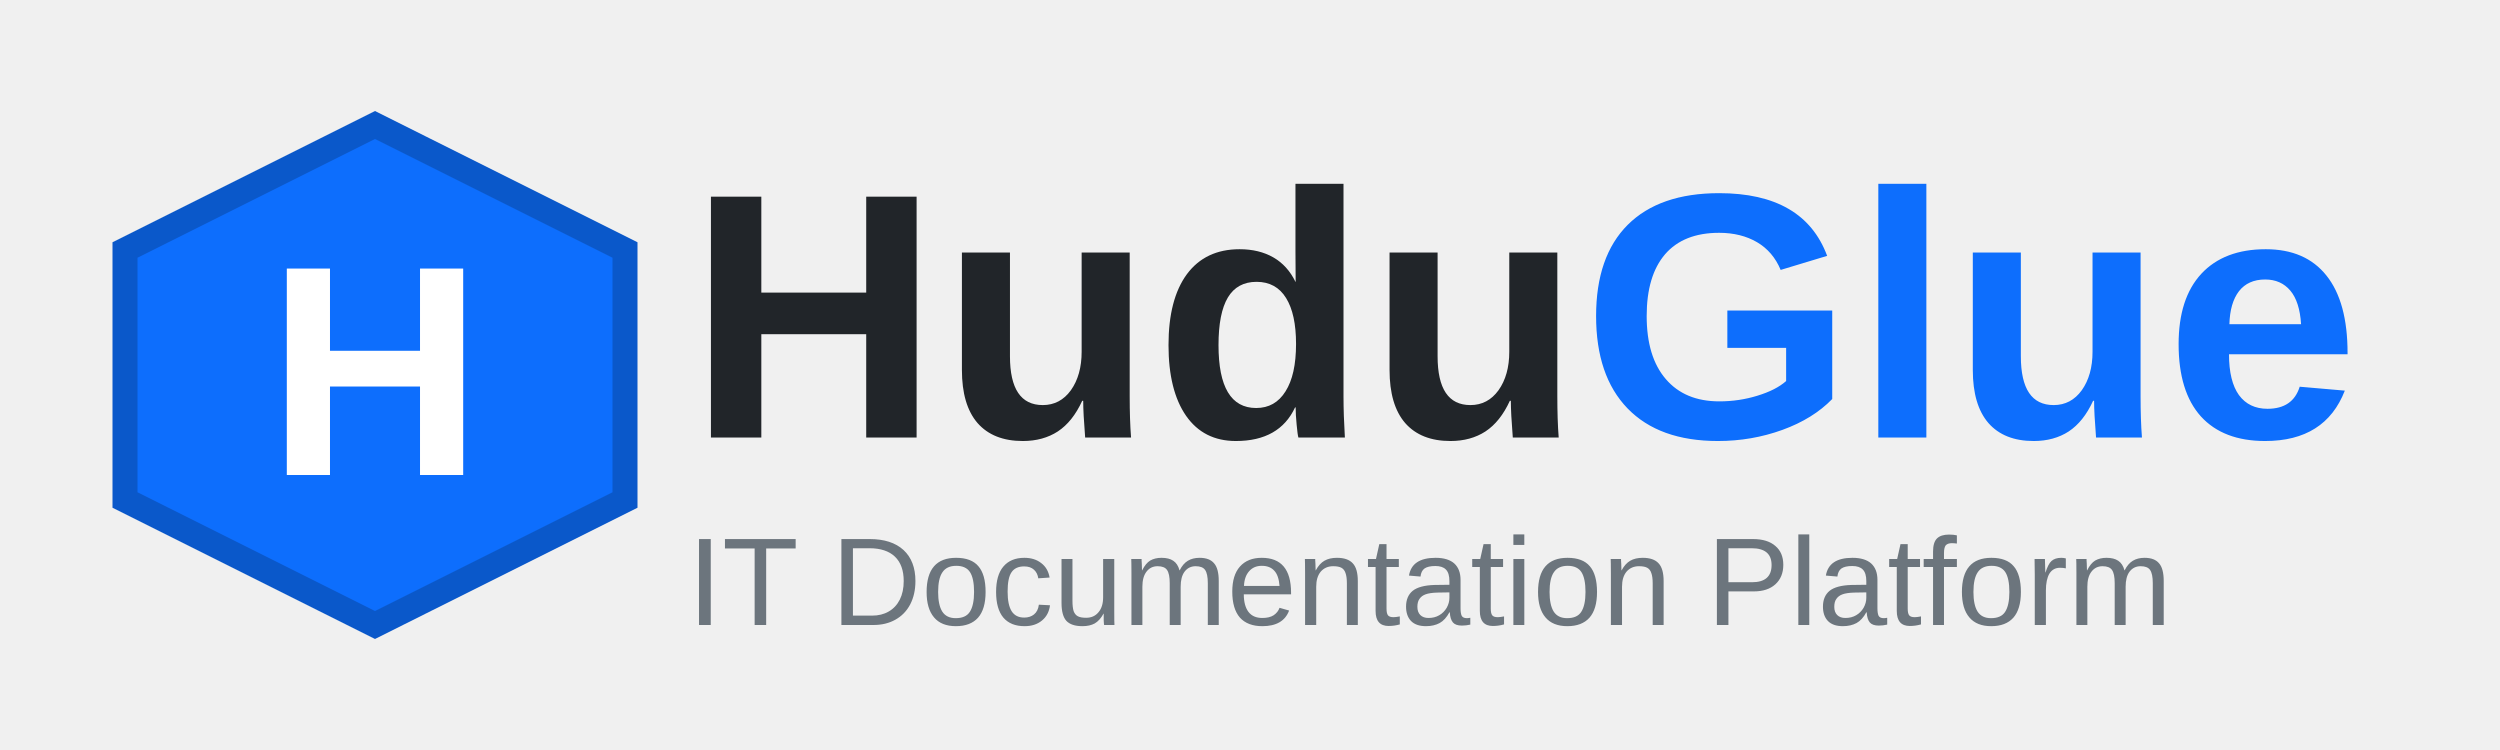
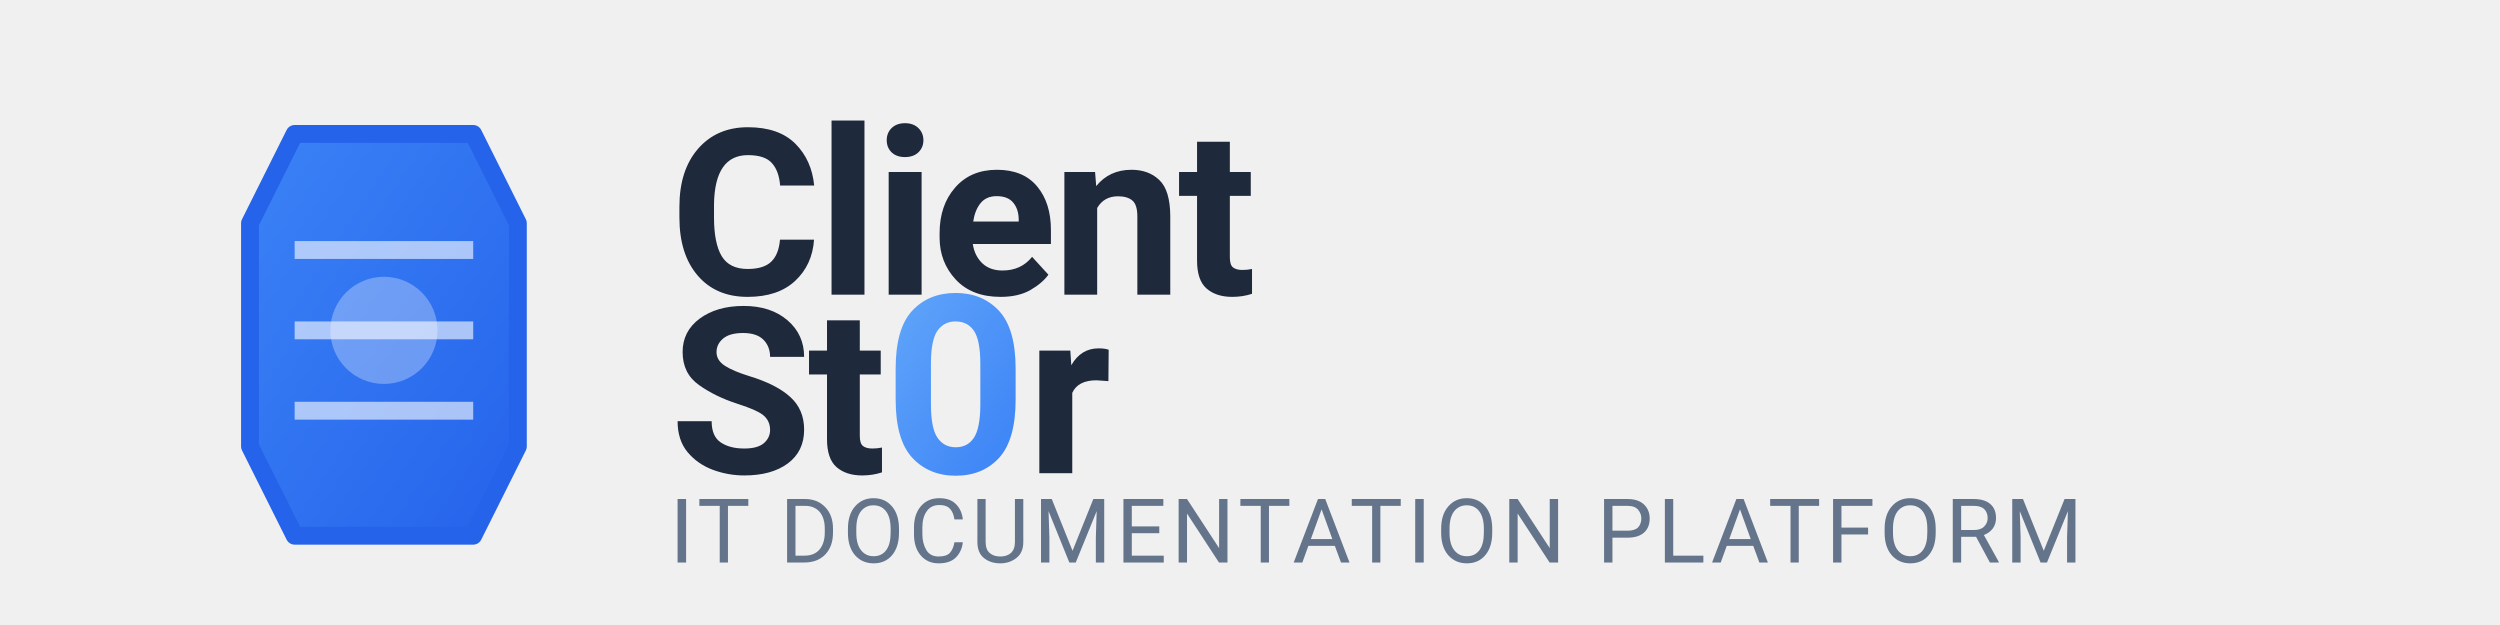
- <svg xmlns="http://www.w3.org/2000/svg" viewBox="0 0 200 60" width="200" height="60">
-   <rect width="200" height="60" fill="none" />
-   <g transform="translate(10, 10)">
-     <polygon points="20,0 40,10 40,30 20,40 0,30 0,10" fill="#0d6efd" stroke="#0a58ca" stroke-width="2" />
-     <text x="20" y="28" font-family="Arial, sans-serif" font-size="24" font-weight="bold" fill="white" text-anchor="middle">H</text>
+ <svg xmlns="http://www.w3.org/2000/svg" viewBox="0 0 280 70" width="280" height="70">
+   <defs>
+     <linearGradient id="iconGradient" x1="0%" y1="0%" x2="100%" y2="100%">
+       <stop offset="0%" style="stop-color:#3b82f6;stop-opacity:1" />
+       <stop offset="100%" style="stop-color:#2563eb;stop-opacity:1" />
+     </linearGradient>
+     <linearGradient id="zeroGradient" x1="0%" y1="0%" x2="100%" y2="100%">
+       <stop offset="0%" style="stop-color:#60a5fa;stop-opacity:1" />
+       <stop offset="100%" style="stop-color:#3b82f6;stop-opacity:1" />
+     </linearGradient>
+   </defs>
+   <g transform="translate(8, 10)">
+     <path d="M 25 5 L 45 5 L 50 15 L 50 40 L 45 50 L 25 50 L 20 40 L 20 15 Z" fill="url(#iconGradient)" stroke="#2563eb" stroke-width="2" stroke-linejoin="round" />
+     <line x1="25" y1="18" x2="45" y2="18" stroke="white" stroke-width="2" opacity="0.6" />
+     <line x1="25" y1="27" x2="45" y2="27" stroke="white" stroke-width="2" opacity="0.6" />
+     <line x1="25" y1="36" x2="45" y2="36" stroke="white" stroke-width="2" opacity="0.6" />
+     <circle cx="35" cy="27" r="6" fill="white" opacity="0.3" />
  </g>
-   <text x="55" y="35" font-family="Arial, sans-serif" font-size="28" font-weight="bold" fill="#212529">
-     Hudu<tspan fill="#0d6efd">Glue</tspan>
-   </text>
-   <text x="55" y="50" font-family="Arial, sans-serif" font-size="10" fill="#6c757d">
-     IT Documentation Platform
-   </text>
+   <text x="75" y="33" font-family="'Segoe UI', 'Roboto', 'Arial', sans-serif" font-size="26" font-weight="600" fill="#1e293b" letter-spacing="-0.5">Client</text>
+   <text x="75" y="53" font-family="'Segoe UI', 'Roboto', 'Arial', sans-serif" font-size="26" font-weight="600" fill="#1e293b" letter-spacing="-0.5">St</text>
+   <text x="99" y="53" font-family="'Segoe UI', 'Roboto', 'Arial', sans-serif" font-size="28" font-weight="700" fill="url(#zeroGradient)" letter-spacing="-0.5">0</text>
+   <text x="115" y="53" font-family="'Segoe UI', 'Roboto', 'Arial', sans-serif" font-size="26" font-weight="600" fill="#1e293b" letter-spacing="-0.5">r</text>
+   <text x="75" y="63" font-family="'Segoe UI', 'Roboto', 'Arial', sans-serif" font-size="10" font-weight="400" fill="#64748b" letter-spacing="0.5">IT DOCUMENTATION PLATFORM</text>
</svg>
